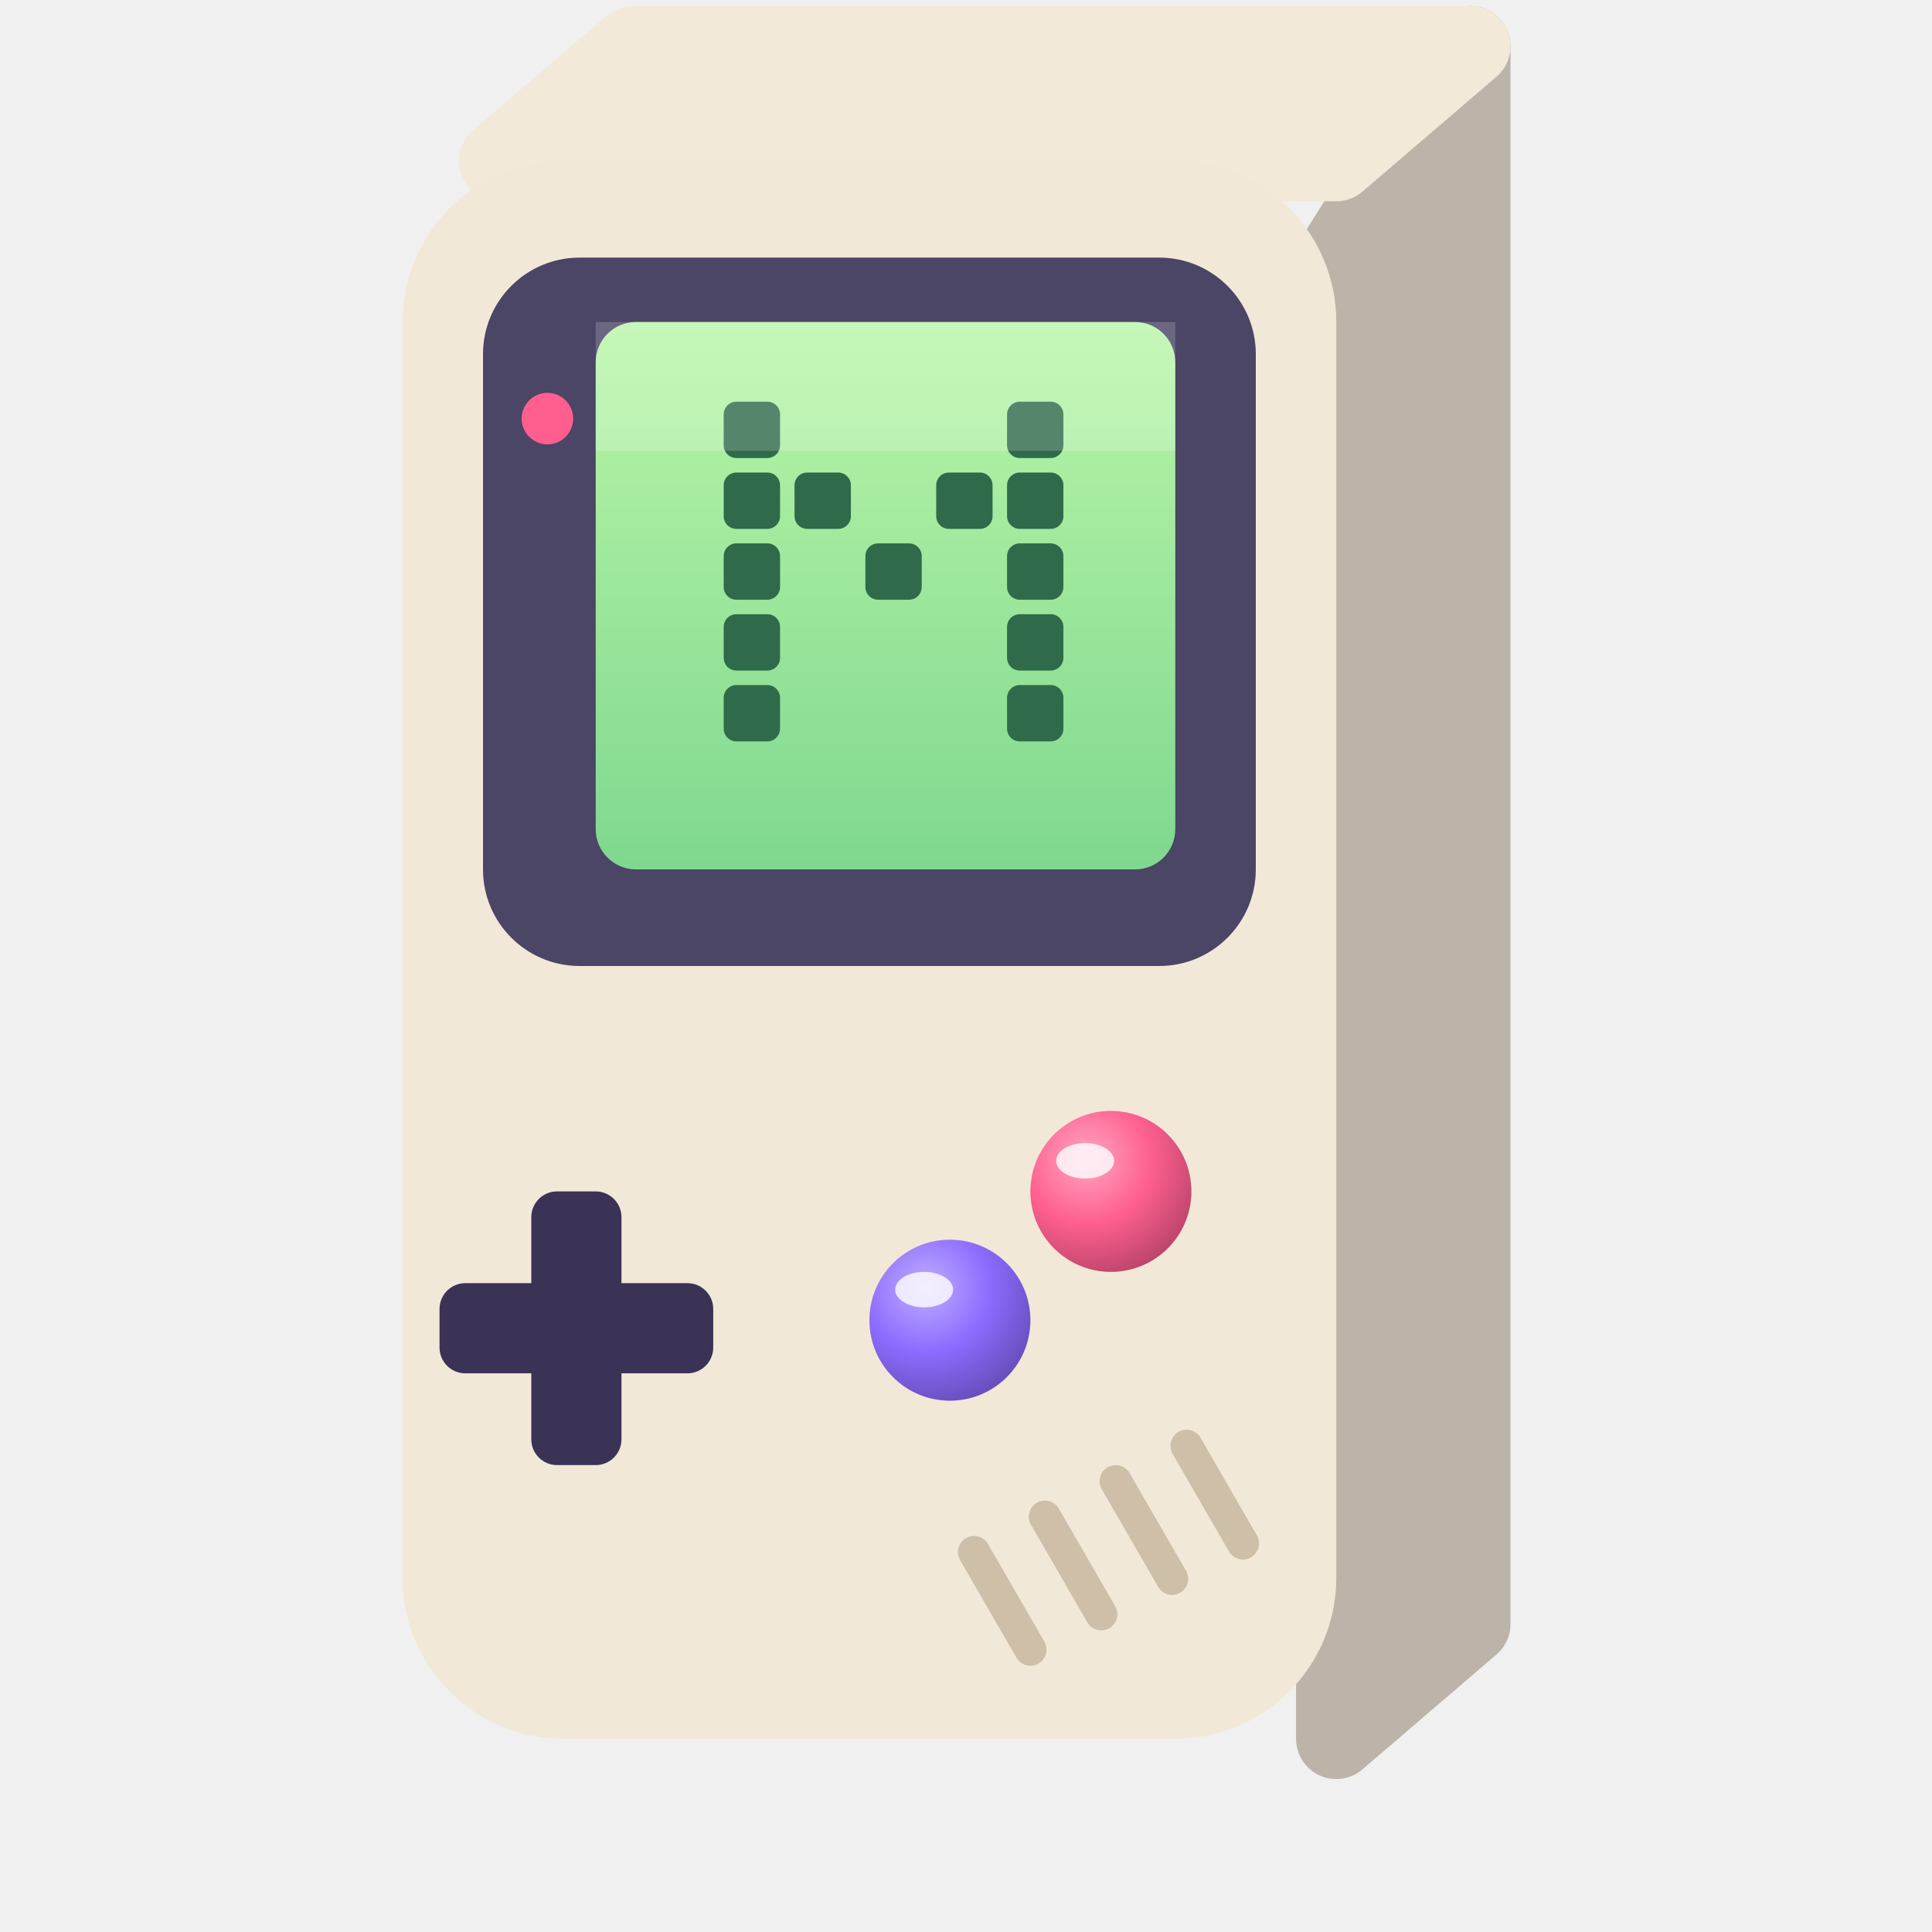
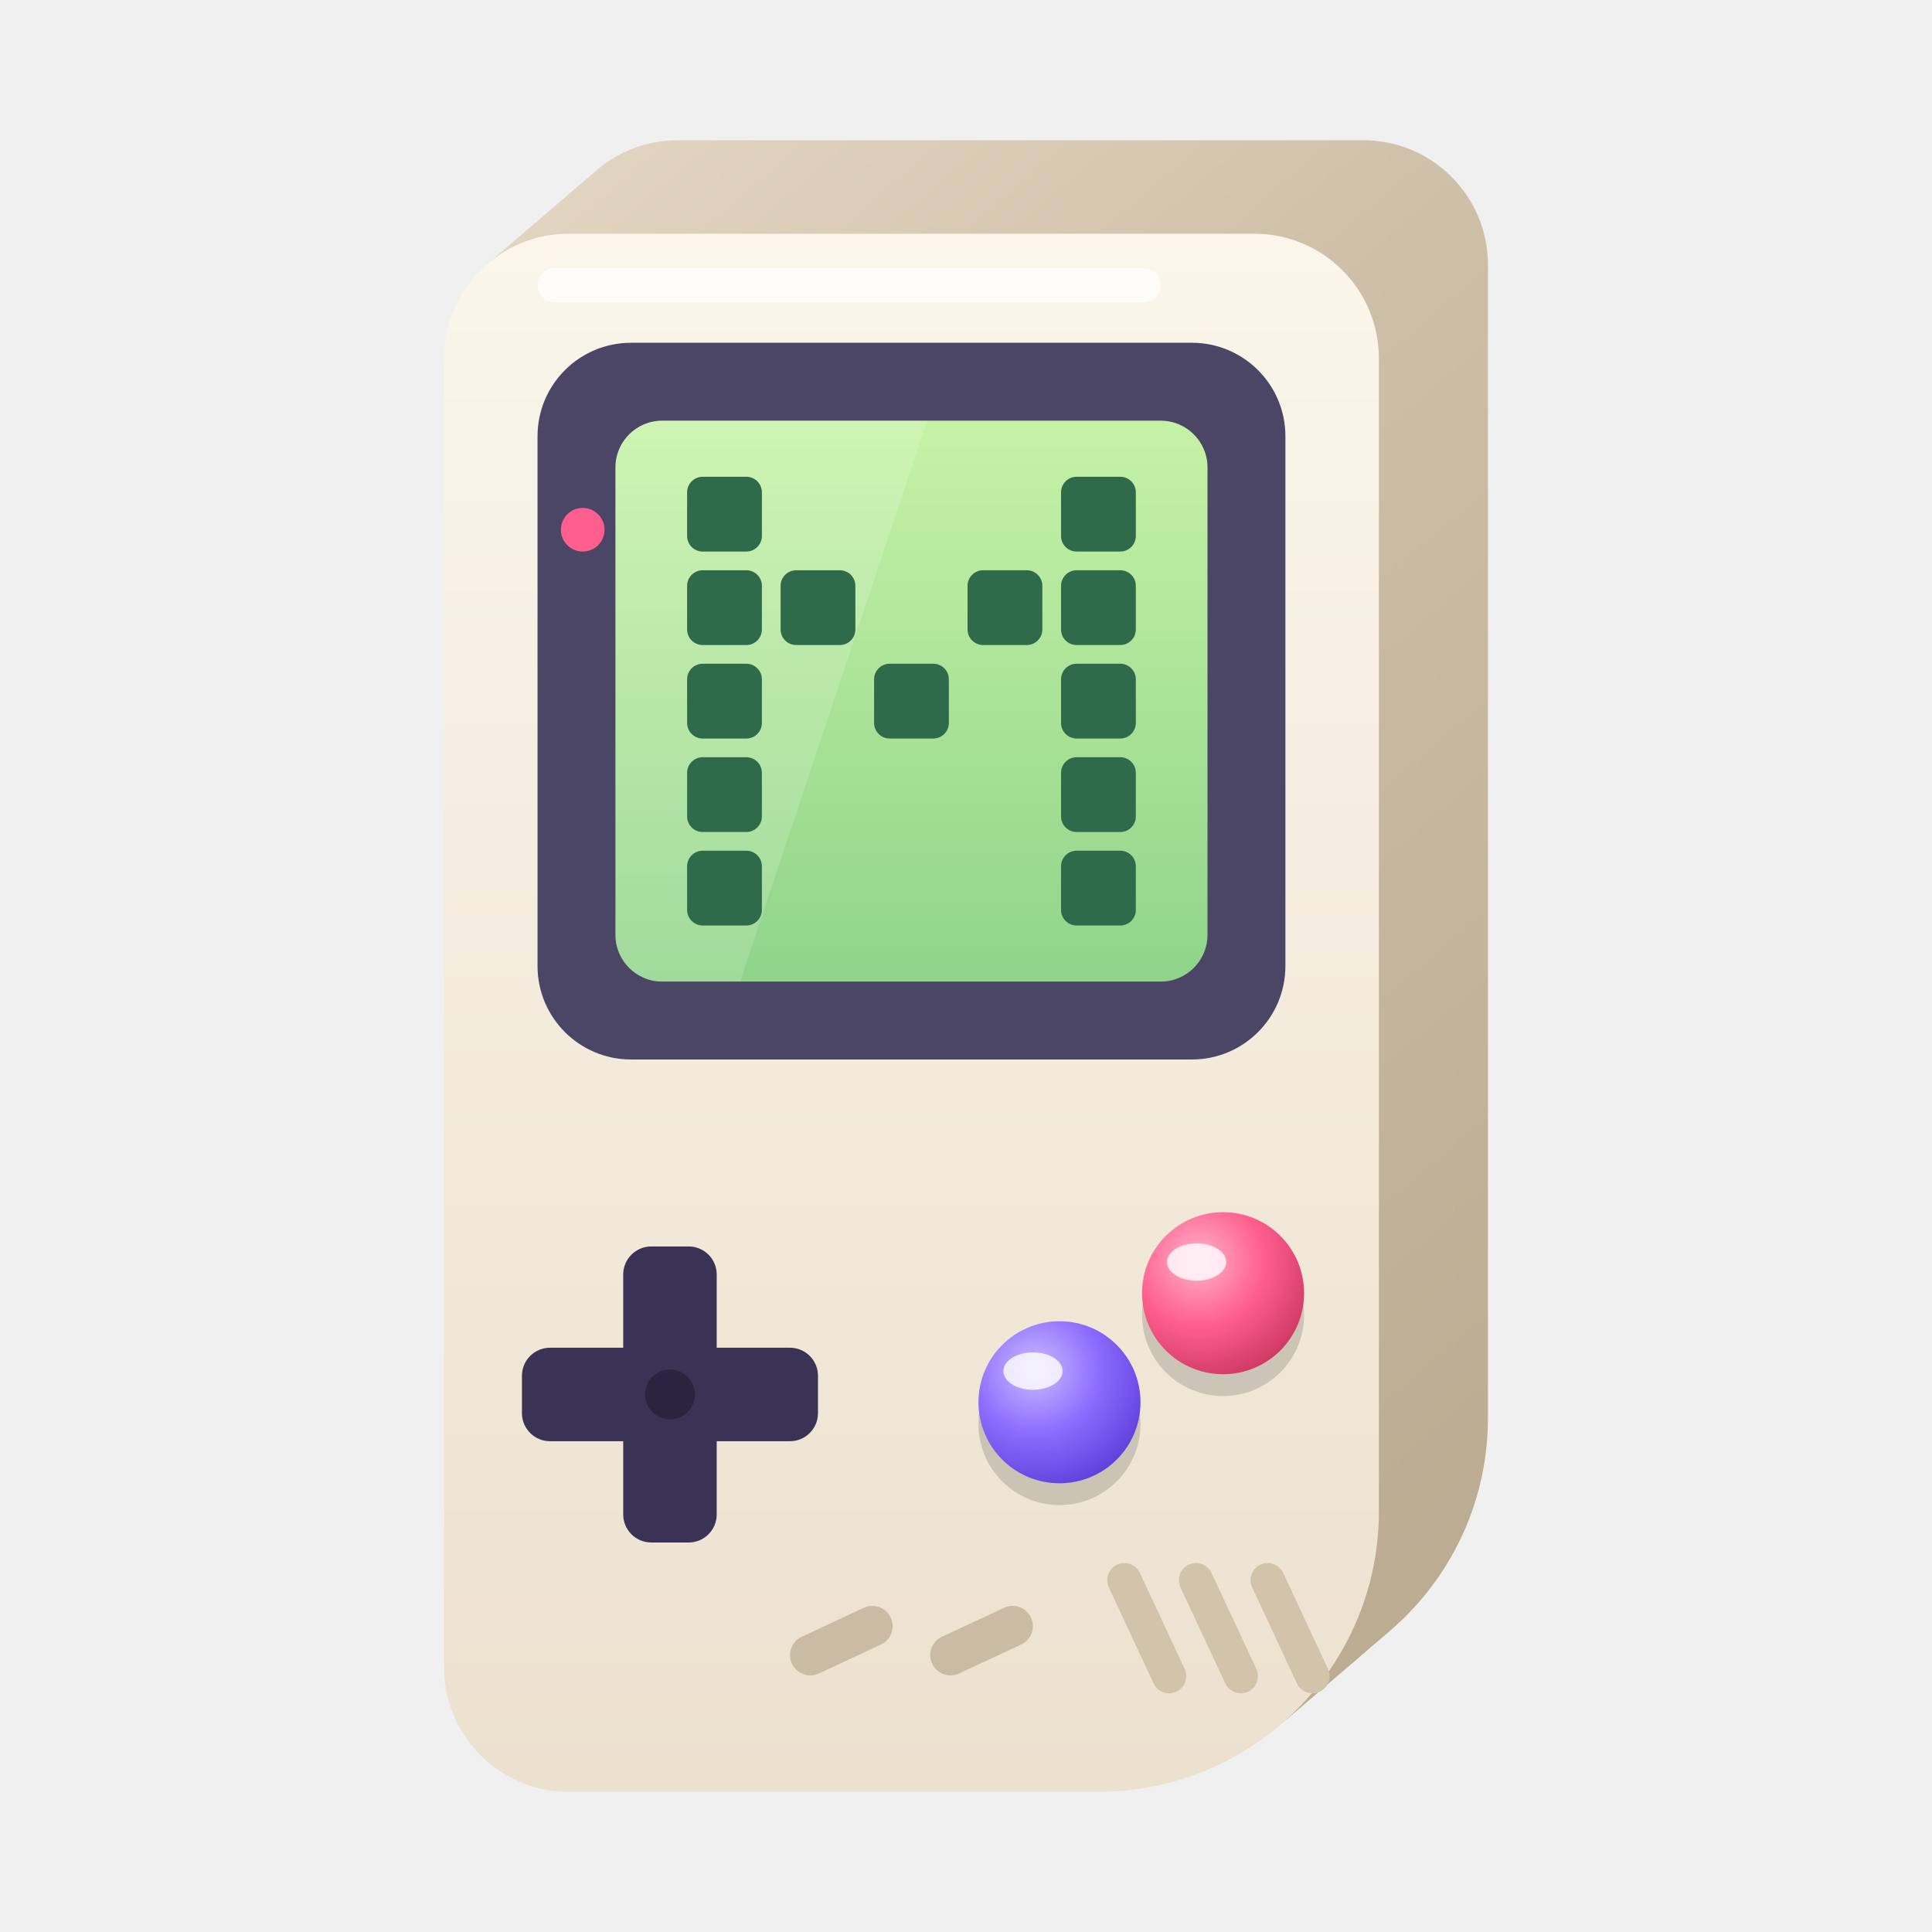
- <svg xmlns="http://www.w3.org/2000/svg" viewBox="9 8 120 120">
-   <polygon points="92.00,24.00 100.32,10.87 100.32,108.87 92.00,116.00" fill="#bcb4a8" stroke="#bcb4a8" stroke-linejoin="round" stroke-width="5" />
-   <polygon points="40.00,18.00 48.32,10.87 100.32,10.87 92.00,18.00" fill="#f2e9d9" stroke="#f2e9d9" stroke-linejoin="round" stroke-width="5" />
-   <rect x="34.00" y="18.00" width="58.00" height="98.00" rx="10" fill="#f2e8d8" />
-   <rect x="39" y="24" width="48" height="44" rx="6" fill="#4b4566" />
-   <circle cx="43" cy="34" r="1.6" fill="#ff5f8f" />
+ <svg xmlns="http://www.w3.org/2000/svg" viewBox="1.5 -1 124 124">
  <defs>
+     <linearGradient id="pf" x1="0" y1="0" x2="0" y2="1">
+       <stop offset="0" stop-color="#fbf5ea" />
+       <stop offset="1" stop-color="#ece1cf" />
+     </linearGradient>
+     <linearGradient id="ps" x1="0" y1="0" x2="1" y2="1">
+       <stop offset="0" stop-color="#e3d6c1" />
+       <stop offset="1" stop-color="#b9a98f" />
+     </linearGradient>
    <linearGradient id="lcd" x1="0" y1="0" x2="0" y2="1">
-       <stop offset="0" stop-color="#b9f5a8" />
-       <stop offset="1" stop-color="#7fd88f" />
+       <stop offset="0" stop-color="#c6f2a6" />
+       <stop offset="1" stop-color="#8fd48a" />
    </linearGradient>
+     <radialGradient id="ba" cx=".35" cy=".3" r=".8">
+       <stop offset="0" stop-color="#ffb3c9" />
+       <stop offset=".5" stop-color="#ff5f8f" />
+       <stop offset="1" stop-color="#c8355f" />
+     </radialGradient>
+     <radialGradient id="bb" cx=".35" cy=".3" r=".8">
+       <stop offset="0" stop-color="#cbbcff" />
+       <stop offset=".5" stop-color="#8c6bff" />
+       <stop offset="1" stop-color="#5a3bd6" />
+     </radialGradient>
+     <clipPath id="scr">
+       <rect x="41" y="26" width="38" height="36" rx="3" />
+     </clipPath>
  </defs>
-   <rect x="46" y="28" width="36" height="34" rx="2.5" fill="url(#lcd)" />
-   <rect x="53.95" y="32.95" width="3.50" height="3.50" rx="0.79" fill="#2f6b4a" />
-   <rect x="71.55" y="32.95" width="3.50" height="3.50" rx="0.79" fill="#2f6b4a" />
-   <rect x="53.95" y="37.35" width="3.50" height="3.50" rx="0.79" fill="#2f6b4a" />
-   <rect x="58.35" y="37.35" width="3.50" height="3.50" rx="0.79" fill="#2f6b4a" />
-   <rect x="67.15" y="37.35" width="3.50" height="3.50" rx="0.79" fill="#2f6b4a" />
-   <rect x="71.55" y="37.35" width="3.50" height="3.50" rx="0.79" fill="#2f6b4a" />
-   <rect x="53.95" y="41.75" width="3.50" height="3.50" rx="0.79" fill="#2f6b4a" />
-   <rect x="62.75" y="41.75" width="3.50" height="3.50" rx="0.79" fill="#2f6b4a" />
-   <rect x="71.55" y="41.75" width="3.50" height="3.50" rx="0.79" fill="#2f6b4a" />
-   <rect x="53.95" y="46.15" width="3.50" height="3.50" rx="0.79" fill="#2f6b4a" />
-   <rect x="71.55" y="46.15" width="3.50" height="3.50" rx="0.79" fill="#2f6b4a" />
-   <rect x="53.95" y="50.55" width="3.50" height="3.50" rx="0.79" fill="#2f6b4a" />
-   <rect x="71.55" y="50.55" width="3.50" height="3.50" rx="0.79" fill="#2f6b4a" />
-   <rect x="46" y="28" width="36" height="8" fill="#fff" opacity=".18" />
+   <path d="M38 14H82a8 8 0 0 1 8 8V96a18 18 0 0 1-18 18H38a8 8 0 0 1-8-8V22a8 8 0 0 1 8-8Z" transform="translate(7.00 -6.00)" fill="url(#ps)" />
+   <path d="M38 14H82a8 8 0 0 1 8 8V96a18 18 0 0 1-18 18H38a8 8 0 0 1-8-8V22a8 8 0 0 1 8-8Z" transform="translate(6.42 -5.50)" fill="url(#ps)" />
+   <path d="M38 14H82a8 8 0 0 1 8 8V96a18 18 0 0 1-18 18H38a8 8 0 0 1-8-8V22a8 8 0 0 1 8-8Z" transform="translate(5.83 -5.00)" fill="url(#ps)" />
+   <path d="M38 14H82a8 8 0 0 1 8 8V96a18 18 0 0 1-18 18H38a8 8 0 0 1-8-8V22a8 8 0 0 1 8-8Z" transform="translate(5.25 -4.50)" fill="url(#ps)" />
+   <path d="M38 14H82a8 8 0 0 1 8 8V96a18 18 0 0 1-18 18H38a8 8 0 0 1-8-8V22a8 8 0 0 1 8-8Z" transform="translate(4.67 -4.00)" fill="url(#ps)" />
+   <path d="M38 14H82a8 8 0 0 1 8 8V96a18 18 0 0 1-18 18H38a8 8 0 0 1-8-8V22a8 8 0 0 1 8-8Z" transform="translate(4.08 -3.50)" fill="url(#ps)" />
+   <path d="M38 14H82a8 8 0 0 1 8 8V96a18 18 0 0 1-18 18H38a8 8 0 0 1-8-8V22a8 8 0 0 1 8-8Z" transform="translate(3.50 -3.00)" fill="url(#ps)" />
+   <path d="M38 14H82a8 8 0 0 1 8 8V96a18 18 0 0 1-18 18H38a8 8 0 0 1-8-8V22a8 8 0 0 1 8-8Z" transform="translate(2.92 -2.50)" fill="url(#ps)" />
+   <path d="M38 14H82a8 8 0 0 1 8 8V96a18 18 0 0 1-18 18H38a8 8 0 0 1-8-8V22a8 8 0 0 1 8-8Z" transform="translate(2.33 -2.00)" fill="url(#ps)" />
+   <path d="M38 14H82a8 8 0 0 1 8 8V96a18 18 0 0 1-18 18H38a8 8 0 0 1-8-8V22a8 8 0 0 1 8-8Z" transform="translate(1.75 -1.50)" fill="url(#ps)" />
+   <path d="M38 14H82a8 8 0 0 1 8 8V96a18 18 0 0 1-18 18H38a8 8 0 0 1-8-8V22a8 8 0 0 1 8-8Z" transform="translate(1.17 -1.00)" fill="url(#ps)" />
+   <path d="M38 14H82a8 8 0 0 1 8 8V96a18 18 0 0 1-18 18H38a8 8 0 0 1-8-8V22a8 8 0 0 1 8-8Z" transform="translate(0.58 -0.50)" fill="url(#ps)" />
+   <path d="M38 14H82a8 8 0 0 1 8 8V96a18 18 0 0 1-18 18H38a8 8 0 0 1-8-8V22a8 8 0 0 1 8-8Z" fill="url(#pf)" />
+   <rect x="36" y="16.2" width="40" height="2.2" rx="1.1" fill="#fff" opacity=".75" />
+   <rect x="36" y="21" width="48" height="46" rx="6" fill="#4b4566" />
+   <circle cx="38.9" cy="33" r="1.4" fill="#ff5f8f" />
+   <rect x="41" y="26" width="38" height="36" rx="3" fill="url(#lcd)" />
+   <path d="M41 26h20l-12 36h-8z" fill="#fff" opacity=".16" clip-path="url(#scr)" />
+   <rect x="45.60" y="29.60" width="4.80" height="4.80" rx="1" fill="#2f6b4a" />
+   <rect x="69.60" y="29.60" width="4.80" height="4.80" rx="1" fill="#2f6b4a" />
+   <rect x="45.60" y="35.60" width="4.80" height="4.80" rx="1" fill="#2f6b4a" />
+   <rect x="51.60" y="35.60" width="4.80" height="4.80" rx="1" fill="#2f6b4a" />
+   <rect x="63.60" y="35.60" width="4.80" height="4.80" rx="1" fill="#2f6b4a" />
+   <rect x="69.60" y="35.60" width="4.80" height="4.80" rx="1" fill="#2f6b4a" />
+   <rect x="45.60" y="41.60" width="4.80" height="4.80" rx="1" fill="#2f6b4a" />
+   <rect x="57.60" y="41.60" width="4.80" height="4.80" rx="1" fill="#2f6b4a" />
+   <rect x="69.60" y="41.60" width="4.80" height="4.80" rx="1" fill="#2f6b4a" />
+   <rect x="45.60" y="47.60" width="4.80" height="4.80" rx="1" fill="#2f6b4a" />
+   <rect x="69.60" y="47.60" width="4.80" height="4.80" rx="1" fill="#2f6b4a" />
+   <rect x="45.60" y="53.60" width="4.80" height="4.80" rx="1" fill="#2f6b4a" />
+   <rect x="69.60" y="53.60" width="4.80" height="4.80" rx="1" fill="#2f6b4a" />
  <g fill="#3a3355">
-     <rect x="42" y="82" width="5.6" height="17" rx="1.6" />
-     <rect x="36.3" y="87.7" width="17" height="5.6" rx="1.6" />
+     <rect x="41.5" y="79" width="6" height="19" rx="1.8" />
+     <rect x="35" y="85.5" width="19" height="6" rx="1.8" />
  </g>
-   <defs>
-     <radialGradient id="pa" cx="0.35" cy="0.3" r="0.8">
-       <stop offset="0" stop-color="#ffa7c1" />
-       <stop offset="0.5" stop-color="#ff5f8f" />
-       <stop offset="1" stop-color="#b24264" />
-     </radialGradient>
-   </defs>
-   <circle cx="78" cy="82" r="5" fill="url(#pa)" />
-   <ellipse cx="76.40" cy="80.10" rx="1.80" ry="1.10" fill="#fff" opacity=".8" />
-   <defs>
-     <radialGradient id="pb" cx="0.35" cy="0.3" r="0.8">
-       <stop offset="0" stop-color="#bfadff" />
-       <stop offset="0.5" stop-color="#8c6bff" />
-       <stop offset="1" stop-color="#624ab2" />
-     </radialGradient>
-   </defs>
-   <circle cx="68" cy="90" r="5" fill="url(#pb)" />
-   <ellipse cx="66.40" cy="88.10" rx="1.80" ry="1.10" fill="#fff" opacity=".8" />
-   <rect x="70.0" y="103.0" width="2" height="9" rx="1" fill="#cdbfa8" transform="rotate(-30 71.0 107.0)" />
-   <rect x="74.4" y="100.8" width="2" height="9" rx="1" fill="#cdbfa8" transform="rotate(-30 75.4 104.8)" />
-   <rect x="78.8" y="98.6" width="2" height="9" rx="1" fill="#cdbfa8" transform="rotate(-30 79.8 102.6)" />
-   <rect x="83.2" y="96.4" width="2" height="9" rx="1" fill="#cdbfa8" transform="rotate(-30 84.2 100.4)" />
+   <circle cx="44.5" cy="88.5" r="1.6" fill="#2a2440" />
+   <circle cx="80" cy="83.4" r="5.2" fill="#000" opacity=".15" />
+   <circle cx="80" cy="82" r="5.2" fill="url(#ba)" />
+   <ellipse cx="78.3" cy="80" rx="1.9" ry="1.2" fill="#fff" opacity=".8" />
+   <circle cx="69.5" cy="90.4" r="5.2" fill="#000" opacity=".15" />
+   <circle cx="69.5" cy="89" r="5.2" fill="url(#bb)" />
+   <ellipse cx="67.8" cy="87" rx="1.9" ry="1.2" fill="#fff" opacity=".8" />
+   <rect x="52" y="103" width="7" height="2.6" rx="1.3" fill="#c9bba4" transform="rotate(-25 55.5 104.3)" />
+   <rect x="61" y="103" width="7" height="2.6" rx="1.3" fill="#c9bba4" transform="rotate(-25 64.5 104.3)" />
+   <rect x="74.0" y="99" width="2.2" height="9" rx="1.1" fill="#d2c4ab" transform="rotate(-25 75.1 103.5)" />
+   <rect x="78.6" y="99" width="2.2" height="9" rx="1.1" fill="#d2c4ab" transform="rotate(-25 79.7 103.5)" />
+   <rect x="83.2" y="99" width="2.2" height="9" rx="1.1" fill="#d2c4ab" transform="rotate(-25 84.3 103.5)" />
</svg>
